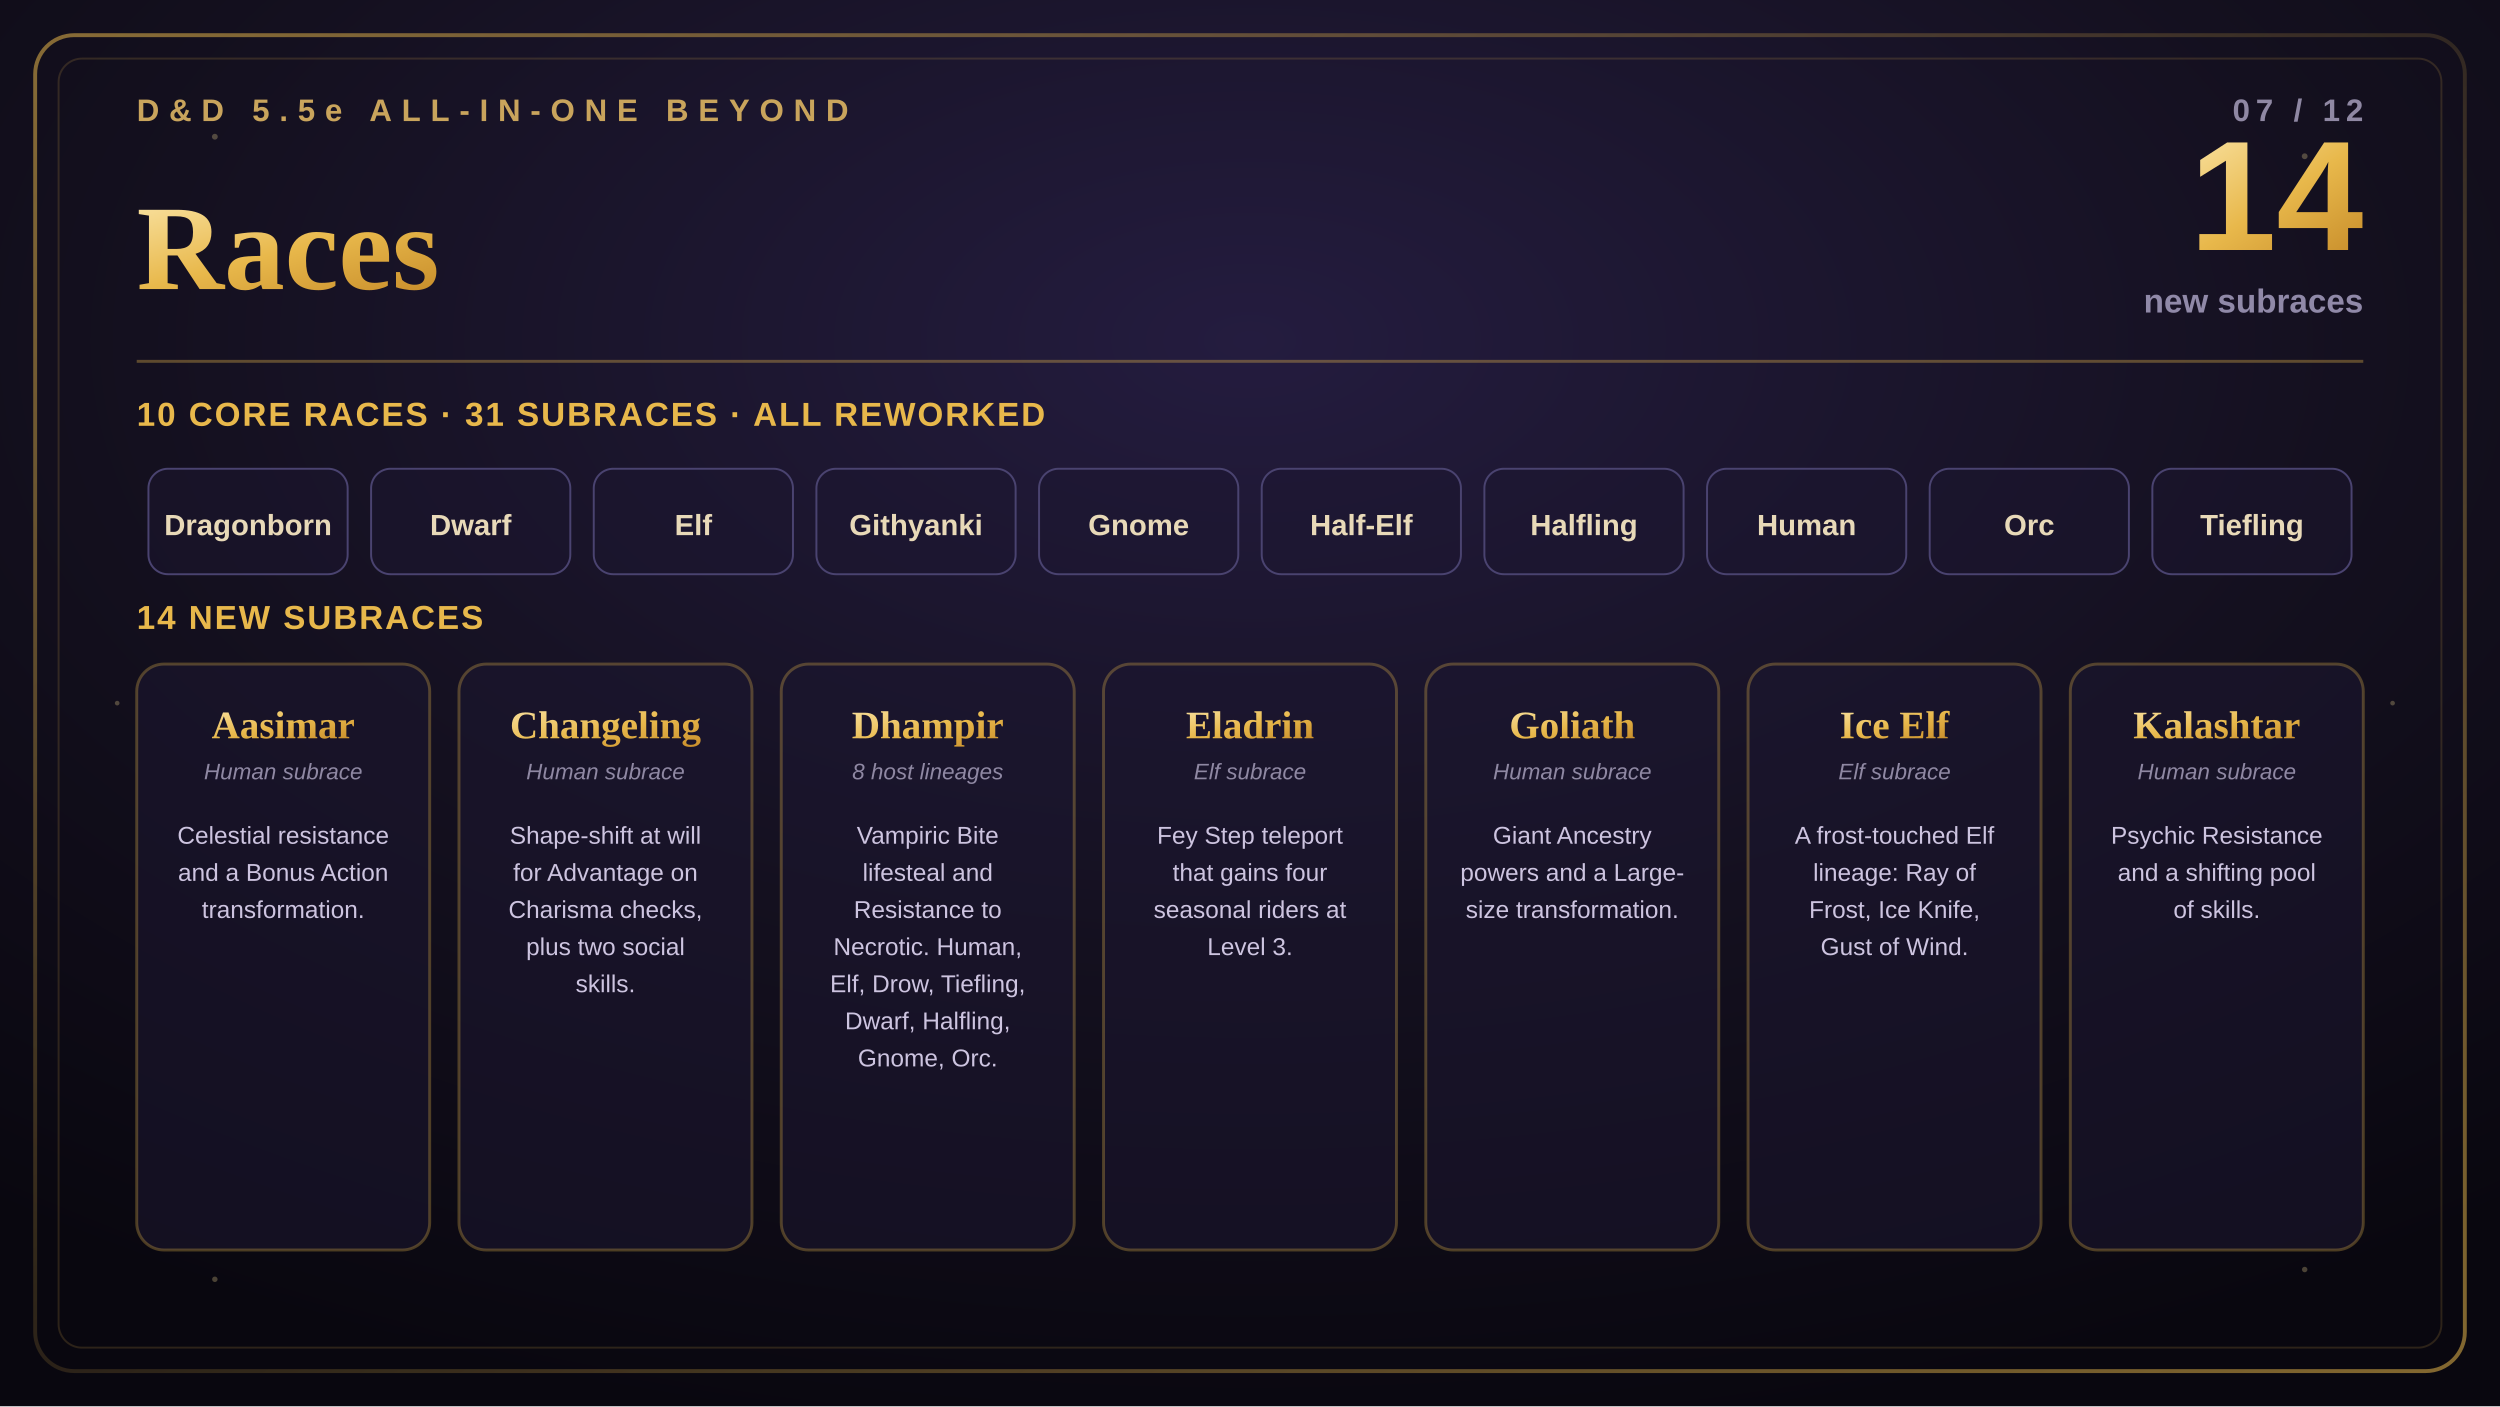
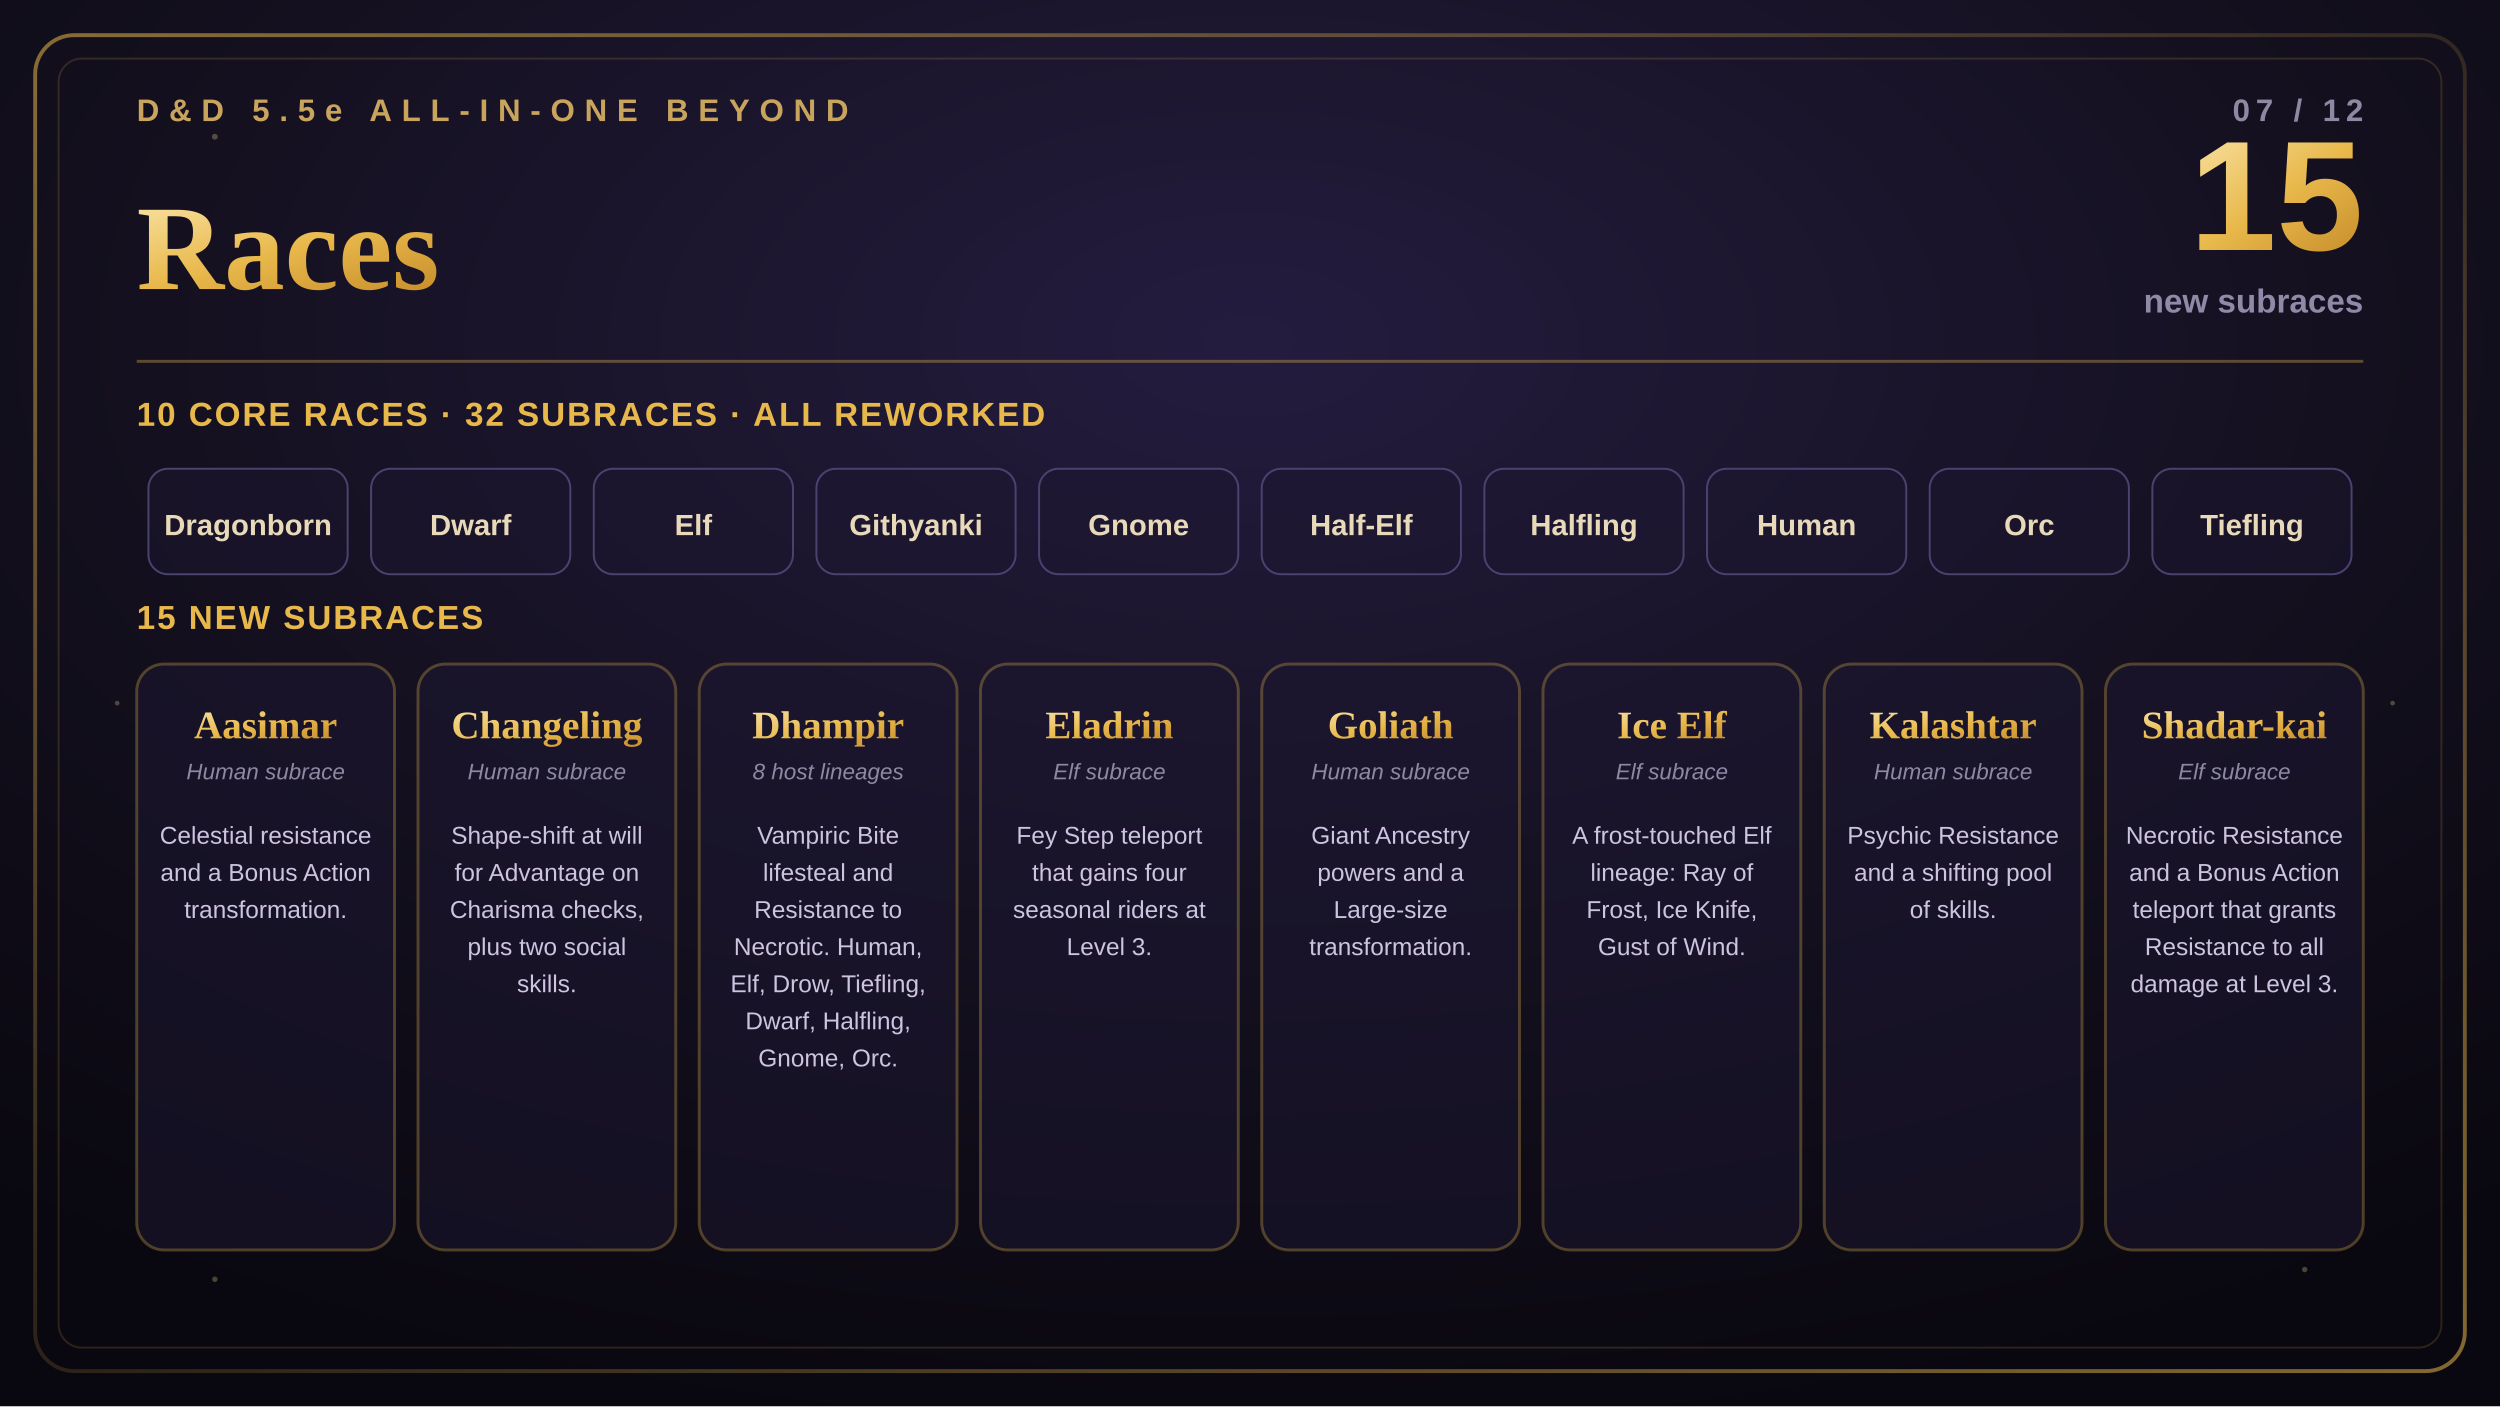
<svg xmlns="http://www.w3.org/2000/svg" width="1280" height="720" viewBox="0 0 1280 720">
  <defs>
    <radialGradient id="bgGlow" cx="50%" cy="24%" r="80%">
      <stop offset="0%" stop-color="#241c3f" />
      <stop offset="55%" stop-color="#14101f" />
      <stop offset="100%" stop-color="#09070f" />
    </radialGradient>
    <linearGradient id="goldGrad" x1="0%" y1="0%" x2="100%" y2="100%">
      <stop offset="0%" stop-color="#f7dd97" />
      <stop offset="50%" stop-color="#e8b84b" />
      <stop offset="100%" stop-color="#c98f2c" />
    </linearGradient>
    <linearGradient id="borderGrad" x1="0%" y1="0%" x2="100%" y2="100%">
      <stop offset="0%" stop-color="#e8b84b" stop-opacity="0.55" />
      <stop offset="50%" stop-color="#e8b84b" stop-opacity="0.15" />
      <stop offset="100%" stop-color="#e8b84b" stop-opacity="0.55" />
    </linearGradient>
  </defs>
  <rect x="0" y="0" width="1280" height="720" fill="url(#bgGlow)" />
  <g fill="#f7dd97" opacity="0.28">
    <circle cx="110" cy="70" r="1.5" />
    <circle cx="1180" cy="80" r="1.5" />
    <circle cx="60" cy="360" r="1.2" />
    <circle cx="1225" cy="360" r="1.2" />
    <circle cx="110" cy="655" r="1.4" />
    <circle cx="1180" cy="650" r="1.4" />
  </g>
  <rect x="18" y="18" width="1244" height="684" rx="20" fill="none" stroke="url(#borderGrad)" stroke-width="2" />
  <rect x="30" y="30" width="1220" height="660" rx="12" fill="none" stroke="#e8b84b" stroke-opacity="0.16" stroke-width="1" />
  <text x="70" y="62" font-family="Arial, Helvetica, sans-serif" font-size="16" font-weight="700" letter-spacing="5" fill="#c9a45c">D&amp;D 5.5e ALL-IN-ONE BEYOND</text>
  <text x="1210" y="62" text-anchor="end" font-family="Arial, Helvetica, sans-serif" font-size="16" font-weight="700" letter-spacing="3" fill="#8f88a3">07 / 12</text>
  <text x="70" y="148" font-family="Georgia, 'Times New Roman', serif" font-size="62" font-weight="700" fill="url(#goldGrad)">Races</text>
-   <text x="1210" y="128" text-anchor="end" font-family="Arial, Helvetica, sans-serif" font-size="80" font-weight="800" fill="url(#goldGrad)">14</text>
+   <text x="1210" y="128" text-anchor="end" font-family="Arial, Helvetica, sans-serif" font-size="80" font-weight="800" fill="url(#goldGrad)">15</text>
  <text x="1210" y="160" text-anchor="end" font-family="Arial, Helvetica, sans-serif" font-size="17" font-weight="600" fill="#9089a8">new subraces</text>
  <line x1="70" y1="185" x2="1210" y2="185" stroke="#e8b84b" stroke-opacity="0.35" stroke-width="1.5" />
-   <text x="70" y="218" font-family="Arial, Helvetica, sans-serif" font-size="17" font-weight="700" letter-spacing="1" fill="#e8b84b">10 CORE RACES · 31 SUBRACES · ALL REWORKED</text>
+   <text x="70" y="218" font-family="Arial, Helvetica, sans-serif" font-size="17" font-weight="700" letter-spacing="1" fill="#e8b84b">10 CORE RACES · 32 SUBRACES · ALL REWORKED</text>
  <rect x="76.0" y="240" width="102.0" height="54" rx="10" fill="#1c1730" fill-opacity="0.5" stroke="#4a4370" stroke-width="1" />
  <text x="127.0" y="274" text-anchor="middle" font-family="Arial, Helvetica, sans-serif" font-size="15" font-weight="700" fill="#e8d9b8">Dragonborn</text>
  <rect x="190.0" y="240" width="102.0" height="54" rx="10" fill="#1c1730" fill-opacity="0.5" stroke="#4a4370" stroke-width="1" />
  <text x="241.0" y="274" text-anchor="middle" font-family="Arial, Helvetica, sans-serif" font-size="15" font-weight="700" fill="#e8d9b8">Dwarf</text>
  <rect x="304.0" y="240" width="102.0" height="54" rx="10" fill="#1c1730" fill-opacity="0.5" stroke="#4a4370" stroke-width="1" />
  <text x="355.0" y="274" text-anchor="middle" font-family="Arial, Helvetica, sans-serif" font-size="15" font-weight="700" fill="#e8d9b8">Elf</text>
  <rect x="418.0" y="240" width="102.0" height="54" rx="10" fill="#1c1730" fill-opacity="0.5" stroke="#4a4370" stroke-width="1" />
  <text x="469.0" y="274" text-anchor="middle" font-family="Arial, Helvetica, sans-serif" font-size="15" font-weight="700" fill="#e8d9b8">Githyanki</text>
  <rect x="532.0" y="240" width="102.0" height="54" rx="10" fill="#1c1730" fill-opacity="0.5" stroke="#4a4370" stroke-width="1" />
  <text x="583.0" y="274" text-anchor="middle" font-family="Arial, Helvetica, sans-serif" font-size="15" font-weight="700" fill="#e8d9b8">Gnome</text>
  <rect x="646.0" y="240" width="102.0" height="54" rx="10" fill="#1c1730" fill-opacity="0.5" stroke="#4a4370" stroke-width="1" />
  <text x="697.0" y="274" text-anchor="middle" font-family="Arial, Helvetica, sans-serif" font-size="15" font-weight="700" fill="#e8d9b8">Half-Elf</text>
  <rect x="760.0" y="240" width="102.0" height="54" rx="10" fill="#1c1730" fill-opacity="0.5" stroke="#4a4370" stroke-width="1" />
  <text x="811.0" y="274" text-anchor="middle" font-family="Arial, Helvetica, sans-serif" font-size="15" font-weight="700" fill="#e8d9b8">Halfling</text>
  <rect x="874.0" y="240" width="102.0" height="54" rx="10" fill="#1c1730" fill-opacity="0.5" stroke="#4a4370" stroke-width="1" />
  <text x="925.0" y="274" text-anchor="middle" font-family="Arial, Helvetica, sans-serif" font-size="15" font-weight="700" fill="#e8d9b8">Human</text>
  <rect x="988.0" y="240" width="102.0" height="54" rx="10" fill="#1c1730" fill-opacity="0.5" stroke="#4a4370" stroke-width="1" />
  <text x="1039.0" y="274" text-anchor="middle" font-family="Arial, Helvetica, sans-serif" font-size="15" font-weight="700" fill="#e8d9b8">Orc</text>
  <rect x="1102.0" y="240" width="102.0" height="54" rx="10" fill="#1c1730" fill-opacity="0.5" stroke="#4a4370" stroke-width="1" />
  <text x="1153.0" y="274" text-anchor="middle" font-family="Arial, Helvetica, sans-serif" font-size="15" font-weight="700" fill="#e8d9b8">Tiefling</text>
-   <text x="70" y="322" font-family="Arial, Helvetica, sans-serif" font-size="17" font-weight="700" letter-spacing="1" fill="#e8b84b">14 NEW SUBRACES</text>
-   <rect x="70.0" y="340" width="150.0" height="300" rx="14" fill="#1c1730" fill-opacity="0.55" stroke="#e8b84b" stroke-opacity="0.3" stroke-width="1.5" />
-   <text x="145.0" y="378" text-anchor="middle" font-family="Georgia, 'Times New Roman', serif" font-size="20" font-weight="700" fill="url(#goldGrad)">Aasimar</text>
-   <text x="145.0" y="399" text-anchor="middle" font-family="Arial, Helvetica, sans-serif" font-size="11.5" font-style="italic" fill="#8f88a3">Human subrace</text>
-   <text x="145.0" y="432" text-anchor="middle" font-family="Arial, Helvetica, sans-serif" font-size="12.5" fill="#cdc4e0">Celestial resistance</text>
-   <text x="145.0" y="451" text-anchor="middle" font-family="Arial, Helvetica, sans-serif" font-size="12.5" fill="#cdc4e0">and a Bonus Action</text>
-   <text x="145.0" y="470" text-anchor="middle" font-family="Arial, Helvetica, sans-serif" font-size="12.5" fill="#cdc4e0">transformation.</text>
-   <rect x="235.0" y="340" width="150.0" height="300" rx="14" fill="#1c1730" fill-opacity="0.55" stroke="#e8b84b" stroke-opacity="0.3" stroke-width="1.5" />
-   <text x="310.0" y="378" text-anchor="middle" font-family="Georgia, 'Times New Roman', serif" font-size="20" font-weight="700" fill="url(#goldGrad)">Changeling</text>
-   <text x="310.0" y="399" text-anchor="middle" font-family="Arial, Helvetica, sans-serif" font-size="11.5" font-style="italic" fill="#8f88a3">Human subrace</text>
-   <text x="310.0" y="432" text-anchor="middle" font-family="Arial, Helvetica, sans-serif" font-size="12.5" fill="#cdc4e0">Shape-shift at will</text>
-   <text x="310.0" y="451" text-anchor="middle" font-family="Arial, Helvetica, sans-serif" font-size="12.5" fill="#cdc4e0">for Advantage on</text>
-   <text x="310.0" y="470" text-anchor="middle" font-family="Arial, Helvetica, sans-serif" font-size="12.5" fill="#cdc4e0">Charisma checks,</text>
-   <text x="310.0" y="489" text-anchor="middle" font-family="Arial, Helvetica, sans-serif" font-size="12.5" fill="#cdc4e0">plus two social</text>
-   <text x="310.0" y="508" text-anchor="middle" font-family="Arial, Helvetica, sans-serif" font-size="12.5" fill="#cdc4e0">skills.</text>
-   <rect x="400.0" y="340" width="150.0" height="300" rx="14" fill="#1c1730" fill-opacity="0.55" stroke="#e8b84b" stroke-opacity="0.3" stroke-width="1.5" />
-   <text x="475.0" y="378" text-anchor="middle" font-family="Georgia, 'Times New Roman', serif" font-size="20" font-weight="700" fill="url(#goldGrad)">Dhampir</text>
-   <text x="475.0" y="399" text-anchor="middle" font-family="Arial, Helvetica, sans-serif" font-size="11.5" font-style="italic" fill="#8f88a3">8 host lineages</text>
-   <text x="475.0" y="432" text-anchor="middle" font-family="Arial, Helvetica, sans-serif" font-size="12.5" fill="#cdc4e0">Vampiric Bite</text>
-   <text x="475.0" y="451" text-anchor="middle" font-family="Arial, Helvetica, sans-serif" font-size="12.5" fill="#cdc4e0">lifesteal and</text>
-   <text x="475.0" y="470" text-anchor="middle" font-family="Arial, Helvetica, sans-serif" font-size="12.5" fill="#cdc4e0">Resistance to</text>
-   <text x="475.0" y="489" text-anchor="middle" font-family="Arial, Helvetica, sans-serif" font-size="12.5" fill="#cdc4e0">Necrotic. Human,</text>
-   <text x="475.0" y="508" text-anchor="middle" font-family="Arial, Helvetica, sans-serif" font-size="12.5" fill="#cdc4e0">Elf, Drow, Tiefling,</text>
-   <text x="475.0" y="527" text-anchor="middle" font-family="Arial, Helvetica, sans-serif" font-size="12.5" fill="#cdc4e0">Dwarf, Halfling,</text>
-   <text x="475.0" y="546" text-anchor="middle" font-family="Arial, Helvetica, sans-serif" font-size="12.5" fill="#cdc4e0">Gnome, Orc.</text>
-   <rect x="565.0" y="340" width="150.0" height="300" rx="14" fill="#1c1730" fill-opacity="0.55" stroke="#e8b84b" stroke-opacity="0.3" stroke-width="1.5" />
-   <text x="640.0" y="378" text-anchor="middle" font-family="Georgia, 'Times New Roman', serif" font-size="20" font-weight="700" fill="url(#goldGrad)">Eladrin</text>
-   <text x="640.0" y="399" text-anchor="middle" font-family="Arial, Helvetica, sans-serif" font-size="11.5" font-style="italic" fill="#8f88a3">Elf subrace</text>
-   <text x="640.0" y="432" text-anchor="middle" font-family="Arial, Helvetica, sans-serif" font-size="12.5" fill="#cdc4e0">Fey Step teleport</text>
-   <text x="640.0" y="451" text-anchor="middle" font-family="Arial, Helvetica, sans-serif" font-size="12.5" fill="#cdc4e0">that gains four</text>
-   <text x="640.0" y="470" text-anchor="middle" font-family="Arial, Helvetica, sans-serif" font-size="12.5" fill="#cdc4e0">seasonal riders at</text>
-   <text x="640.0" y="489" text-anchor="middle" font-family="Arial, Helvetica, sans-serif" font-size="12.5" fill="#cdc4e0">Level 3.</text>
-   <rect x="730.0" y="340" width="150.0" height="300" rx="14" fill="#1c1730" fill-opacity="0.55" stroke="#e8b84b" stroke-opacity="0.3" stroke-width="1.5" />
-   <text x="805.0" y="378" text-anchor="middle" font-family="Georgia, 'Times New Roman', serif" font-size="20" font-weight="700" fill="url(#goldGrad)">Goliath</text>
-   <text x="805.0" y="399" text-anchor="middle" font-family="Arial, Helvetica, sans-serif" font-size="11.5" font-style="italic" fill="#8f88a3">Human subrace</text>
-   <text x="805.0" y="432" text-anchor="middle" font-family="Arial, Helvetica, sans-serif" font-size="12.5" fill="#cdc4e0">Giant Ancestry</text>
-   <text x="805.0" y="451" text-anchor="middle" font-family="Arial, Helvetica, sans-serif" font-size="12.5" fill="#cdc4e0">powers and a Large-</text>
-   <text x="805.0" y="470" text-anchor="middle" font-family="Arial, Helvetica, sans-serif" font-size="12.5" fill="#cdc4e0">size transformation.</text>
-   <rect x="895.0" y="340" width="150.0" height="300" rx="14" fill="#1c1730" fill-opacity="0.55" stroke="#e8b84b" stroke-opacity="0.3" stroke-width="1.5" />
-   <text x="970.0" y="378" text-anchor="middle" font-family="Georgia, 'Times New Roman', serif" font-size="20" font-weight="700" fill="url(#goldGrad)">Ice Elf</text>
-   <text x="970.0" y="399" text-anchor="middle" font-family="Arial, Helvetica, sans-serif" font-size="11.5" font-style="italic" fill="#8f88a3">Elf subrace</text>
-   <text x="970.0" y="432" text-anchor="middle" font-family="Arial, Helvetica, sans-serif" font-size="12.5" fill="#cdc4e0">A frost-touched Elf</text>
-   <text x="970.0" y="451" text-anchor="middle" font-family="Arial, Helvetica, sans-serif" font-size="12.5" fill="#cdc4e0">lineage: Ray of</text>
-   <text x="970.0" y="470" text-anchor="middle" font-family="Arial, Helvetica, sans-serif" font-size="12.5" fill="#cdc4e0">Frost, Ice Knife,</text>
-   <text x="970.0" y="489" text-anchor="middle" font-family="Arial, Helvetica, sans-serif" font-size="12.5" fill="#cdc4e0">Gust of Wind.</text>
-   <rect x="1060.0" y="340" width="150.0" height="300" rx="14" fill="#1c1730" fill-opacity="0.55" stroke="#e8b84b" stroke-opacity="0.3" stroke-width="1.5" />
-   <text x="1135.0" y="378" text-anchor="middle" font-family="Georgia, 'Times New Roman', serif" font-size="20" font-weight="700" fill="url(#goldGrad)">Kalashtar</text>
-   <text x="1135.0" y="399" text-anchor="middle" font-family="Arial, Helvetica, sans-serif" font-size="11.5" font-style="italic" fill="#8f88a3">Human subrace</text>
-   <text x="1135.0" y="432" text-anchor="middle" font-family="Arial, Helvetica, sans-serif" font-size="12.5" fill="#cdc4e0">Psychic Resistance</text>
-   <text x="1135.0" y="451" text-anchor="middle" font-family="Arial, Helvetica, sans-serif" font-size="12.5" fill="#cdc4e0">and a shifting pool</text>
-   <text x="1135.0" y="470" text-anchor="middle" font-family="Arial, Helvetica, sans-serif" font-size="12.5" fill="#cdc4e0">of skills.</text>
+   <text x="70" y="322" font-family="Arial, Helvetica, sans-serif" font-size="17" font-weight="700" letter-spacing="1" fill="#e8b84b">15 NEW SUBRACES</text>
+   <rect x="70.0" y="340" width="132.0" height="300" rx="14" fill="#1c1730" fill-opacity="0.55" stroke="#e8b84b" stroke-opacity="0.3" stroke-width="1.5" />
+   <text x="136.0" y="378" text-anchor="middle" font-family="Georgia, 'Times New Roman', serif" font-size="20" font-weight="700" fill="url(#goldGrad)">Aasimar</text>
+   <text x="136.0" y="399" text-anchor="middle" font-family="Arial, Helvetica, sans-serif" font-size="11.5" font-style="italic" fill="#8f88a3">Human subrace</text>
+   <text x="136.0" y="432" text-anchor="middle" font-family="Arial, Helvetica, sans-serif" font-size="12.5" fill="#cdc4e0">Celestial resistance</text>
+   <text x="136.0" y="451" text-anchor="middle" font-family="Arial, Helvetica, sans-serif" font-size="12.5" fill="#cdc4e0">and a Bonus Action</text>
+   <text x="136.0" y="470" text-anchor="middle" font-family="Arial, Helvetica, sans-serif" font-size="12.5" fill="#cdc4e0">transformation.</text>
+   <rect x="214.0" y="340" width="132.0" height="300" rx="14" fill="#1c1730" fill-opacity="0.55" stroke="#e8b84b" stroke-opacity="0.3" stroke-width="1.5" />
+   <text x="280.0" y="378" text-anchor="middle" font-family="Georgia, 'Times New Roman', serif" font-size="20" font-weight="700" fill="url(#goldGrad)">Changeling</text>
+   <text x="280.0" y="399" text-anchor="middle" font-family="Arial, Helvetica, sans-serif" font-size="11.5" font-style="italic" fill="#8f88a3">Human subrace</text>
+   <text x="280.0" y="432" text-anchor="middle" font-family="Arial, Helvetica, sans-serif" font-size="12.5" fill="#cdc4e0">Shape-shift at will</text>
+   <text x="280.0" y="451" text-anchor="middle" font-family="Arial, Helvetica, sans-serif" font-size="12.5" fill="#cdc4e0">for Advantage on</text>
+   <text x="280.0" y="470" text-anchor="middle" font-family="Arial, Helvetica, sans-serif" font-size="12.5" fill="#cdc4e0">Charisma checks,</text>
+   <text x="280.0" y="489" text-anchor="middle" font-family="Arial, Helvetica, sans-serif" font-size="12.5" fill="#cdc4e0">plus two social</text>
+   <text x="280.0" y="508" text-anchor="middle" font-family="Arial, Helvetica, sans-serif" font-size="12.5" fill="#cdc4e0">skills.</text>
+   <rect x="358.0" y="340" width="132.0" height="300" rx="14" fill="#1c1730" fill-opacity="0.55" stroke="#e8b84b" stroke-opacity="0.3" stroke-width="1.5" />
+   <text x="424.0" y="378" text-anchor="middle" font-family="Georgia, 'Times New Roman', serif" font-size="20" font-weight="700" fill="url(#goldGrad)">Dhampir</text>
+   <text x="424.0" y="399" text-anchor="middle" font-family="Arial, Helvetica, sans-serif" font-size="11.5" font-style="italic" fill="#8f88a3">8 host lineages</text>
+   <text x="424.0" y="432" text-anchor="middle" font-family="Arial, Helvetica, sans-serif" font-size="12.5" fill="#cdc4e0">Vampiric Bite</text>
+   <text x="424.0" y="451" text-anchor="middle" font-family="Arial, Helvetica, sans-serif" font-size="12.5" fill="#cdc4e0">lifesteal and</text>
+   <text x="424.0" y="470" text-anchor="middle" font-family="Arial, Helvetica, sans-serif" font-size="12.5" fill="#cdc4e0">Resistance to</text>
+   <text x="424.0" y="489" text-anchor="middle" font-family="Arial, Helvetica, sans-serif" font-size="12.5" fill="#cdc4e0">Necrotic. Human,</text>
+   <text x="424.0" y="508" text-anchor="middle" font-family="Arial, Helvetica, sans-serif" font-size="12.5" fill="#cdc4e0">Elf, Drow, Tiefling,</text>
+   <text x="424.0" y="527" text-anchor="middle" font-family="Arial, Helvetica, sans-serif" font-size="12.5" fill="#cdc4e0">Dwarf, Halfling,</text>
+   <text x="424.0" y="546" text-anchor="middle" font-family="Arial, Helvetica, sans-serif" font-size="12.5" fill="#cdc4e0">Gnome, Orc.</text>
+   <rect x="502.0" y="340" width="132.0" height="300" rx="14" fill="#1c1730" fill-opacity="0.55" stroke="#e8b84b" stroke-opacity="0.3" stroke-width="1.5" />
+   <text x="568.0" y="378" text-anchor="middle" font-family="Georgia, 'Times New Roman', serif" font-size="20" font-weight="700" fill="url(#goldGrad)">Eladrin</text>
+   <text x="568.0" y="399" text-anchor="middle" font-family="Arial, Helvetica, sans-serif" font-size="11.5" font-style="italic" fill="#8f88a3">Elf subrace</text>
+   <text x="568.0" y="432" text-anchor="middle" font-family="Arial, Helvetica, sans-serif" font-size="12.5" fill="#cdc4e0">Fey Step teleport</text>
+   <text x="568.0" y="451" text-anchor="middle" font-family="Arial, Helvetica, sans-serif" font-size="12.5" fill="#cdc4e0">that gains four</text>
+   <text x="568.0" y="470" text-anchor="middle" font-family="Arial, Helvetica, sans-serif" font-size="12.5" fill="#cdc4e0">seasonal riders at</text>
+   <text x="568.0" y="489" text-anchor="middle" font-family="Arial, Helvetica, sans-serif" font-size="12.5" fill="#cdc4e0">Level 3.</text>
+   <rect x="646.0" y="340" width="132.0" height="300" rx="14" fill="#1c1730" fill-opacity="0.55" stroke="#e8b84b" stroke-opacity="0.3" stroke-width="1.5" />
+   <text x="712.0" y="378" text-anchor="middle" font-family="Georgia, 'Times New Roman', serif" font-size="20" font-weight="700" fill="url(#goldGrad)">Goliath</text>
+   <text x="712.0" y="399" text-anchor="middle" font-family="Arial, Helvetica, sans-serif" font-size="11.5" font-style="italic" fill="#8f88a3">Human subrace</text>
+   <text x="712.0" y="432" text-anchor="middle" font-family="Arial, Helvetica, sans-serif" font-size="12.5" fill="#cdc4e0">Giant Ancestry</text>
+   <text x="712.0" y="451" text-anchor="middle" font-family="Arial, Helvetica, sans-serif" font-size="12.5" fill="#cdc4e0">powers and a</text>
+   <text x="712.0" y="470" text-anchor="middle" font-family="Arial, Helvetica, sans-serif" font-size="12.5" fill="#cdc4e0">Large-size</text>
+   <text x="712.0" y="489" text-anchor="middle" font-family="Arial, Helvetica, sans-serif" font-size="12.5" fill="#cdc4e0">transformation.</text>
+   <rect x="790.0" y="340" width="132.0" height="300" rx="14" fill="#1c1730" fill-opacity="0.55" stroke="#e8b84b" stroke-opacity="0.3" stroke-width="1.5" />
+   <text x="856.0" y="378" text-anchor="middle" font-family="Georgia, 'Times New Roman', serif" font-size="20" font-weight="700" fill="url(#goldGrad)">Ice Elf</text>
+   <text x="856.0" y="399" text-anchor="middle" font-family="Arial, Helvetica, sans-serif" font-size="11.5" font-style="italic" fill="#8f88a3">Elf subrace</text>
+   <text x="856.0" y="432" text-anchor="middle" font-family="Arial, Helvetica, sans-serif" font-size="12.5" fill="#cdc4e0">A frost-touched Elf</text>
+   <text x="856.0" y="451" text-anchor="middle" font-family="Arial, Helvetica, sans-serif" font-size="12.5" fill="#cdc4e0">lineage: Ray of</text>
+   <text x="856.0" y="470" text-anchor="middle" font-family="Arial, Helvetica, sans-serif" font-size="12.5" fill="#cdc4e0">Frost, Ice Knife,</text>
+   <text x="856.0" y="489" text-anchor="middle" font-family="Arial, Helvetica, sans-serif" font-size="12.5" fill="#cdc4e0">Gust of Wind.</text>
+   <rect x="934.0" y="340" width="132.0" height="300" rx="14" fill="#1c1730" fill-opacity="0.55" stroke="#e8b84b" stroke-opacity="0.3" stroke-width="1.5" />
+   <text x="1000.0" y="378" text-anchor="middle" font-family="Georgia, 'Times New Roman', serif" font-size="20" font-weight="700" fill="url(#goldGrad)">Kalashtar</text>
+   <text x="1000.0" y="399" text-anchor="middle" font-family="Arial, Helvetica, sans-serif" font-size="11.5" font-style="italic" fill="#8f88a3">Human subrace</text>
+   <text x="1000.0" y="432" text-anchor="middle" font-family="Arial, Helvetica, sans-serif" font-size="12.5" fill="#cdc4e0">Psychic Resistance</text>
+   <text x="1000.0" y="451" text-anchor="middle" font-family="Arial, Helvetica, sans-serif" font-size="12.5" fill="#cdc4e0">and a shifting pool</text>
+   <text x="1000.0" y="470" text-anchor="middle" font-family="Arial, Helvetica, sans-serif" font-size="12.5" fill="#cdc4e0">of skills.</text>
+   <rect x="1078.0" y="340" width="132.0" height="300" rx="14" fill="#1c1730" fill-opacity="0.55" stroke="#e8b84b" stroke-opacity="0.3" stroke-width="1.5" />
+   <text x="1144.0" y="378" text-anchor="middle" font-family="Georgia, 'Times New Roman', serif" font-size="20" font-weight="700" fill="url(#goldGrad)">Shadar-kai</text>
+   <text x="1144.0" y="399" text-anchor="middle" font-family="Arial, Helvetica, sans-serif" font-size="11.5" font-style="italic" fill="#8f88a3">Elf subrace</text>
+   <text x="1144.0" y="432" text-anchor="middle" font-family="Arial, Helvetica, sans-serif" font-size="12.5" fill="#cdc4e0">Necrotic Resistance</text>
+   <text x="1144.0" y="451" text-anchor="middle" font-family="Arial, Helvetica, sans-serif" font-size="12.5" fill="#cdc4e0">and a Bonus Action</text>
+   <text x="1144.0" y="470" text-anchor="middle" font-family="Arial, Helvetica, sans-serif" font-size="12.5" fill="#cdc4e0">teleport that grants</text>
+   <text x="1144.0" y="489" text-anchor="middle" font-family="Arial, Helvetica, sans-serif" font-size="12.5" fill="#cdc4e0">Resistance to all</text>
+   <text x="1144.0" y="508" text-anchor="middle" font-family="Arial, Helvetica, sans-serif" font-size="12.5" fill="#cdc4e0">damage at Level 3.</text>
</svg>
